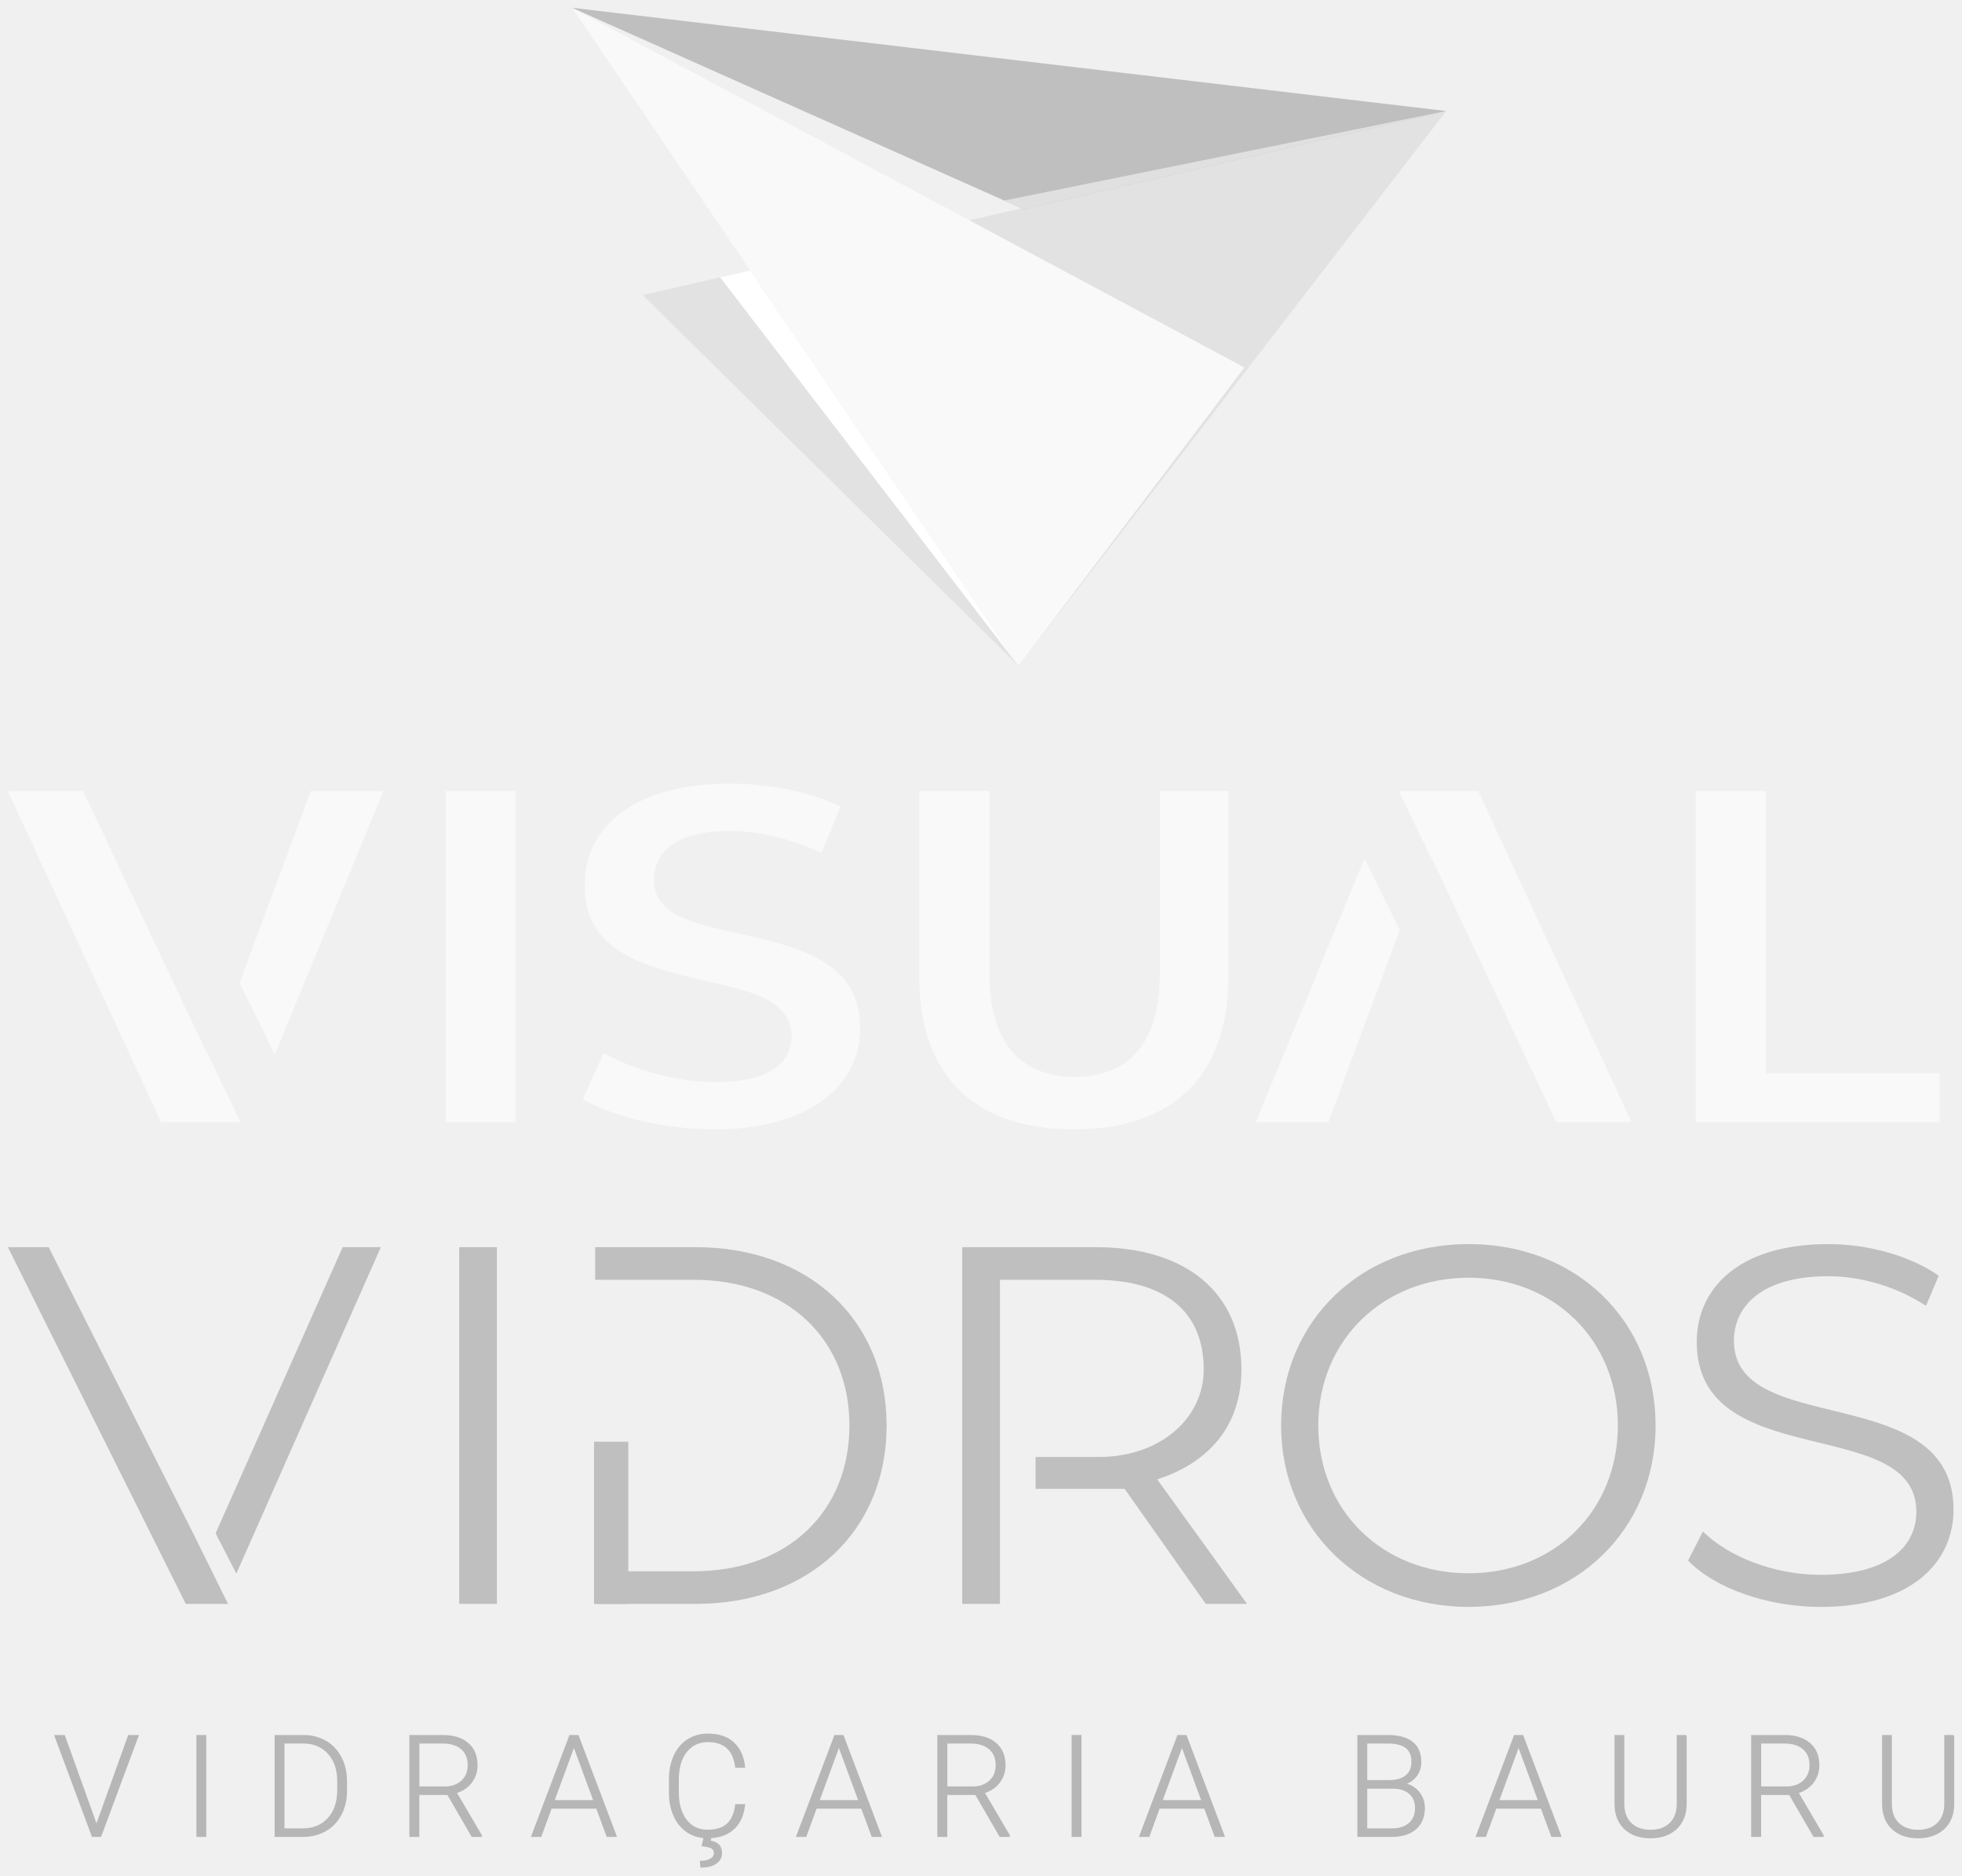
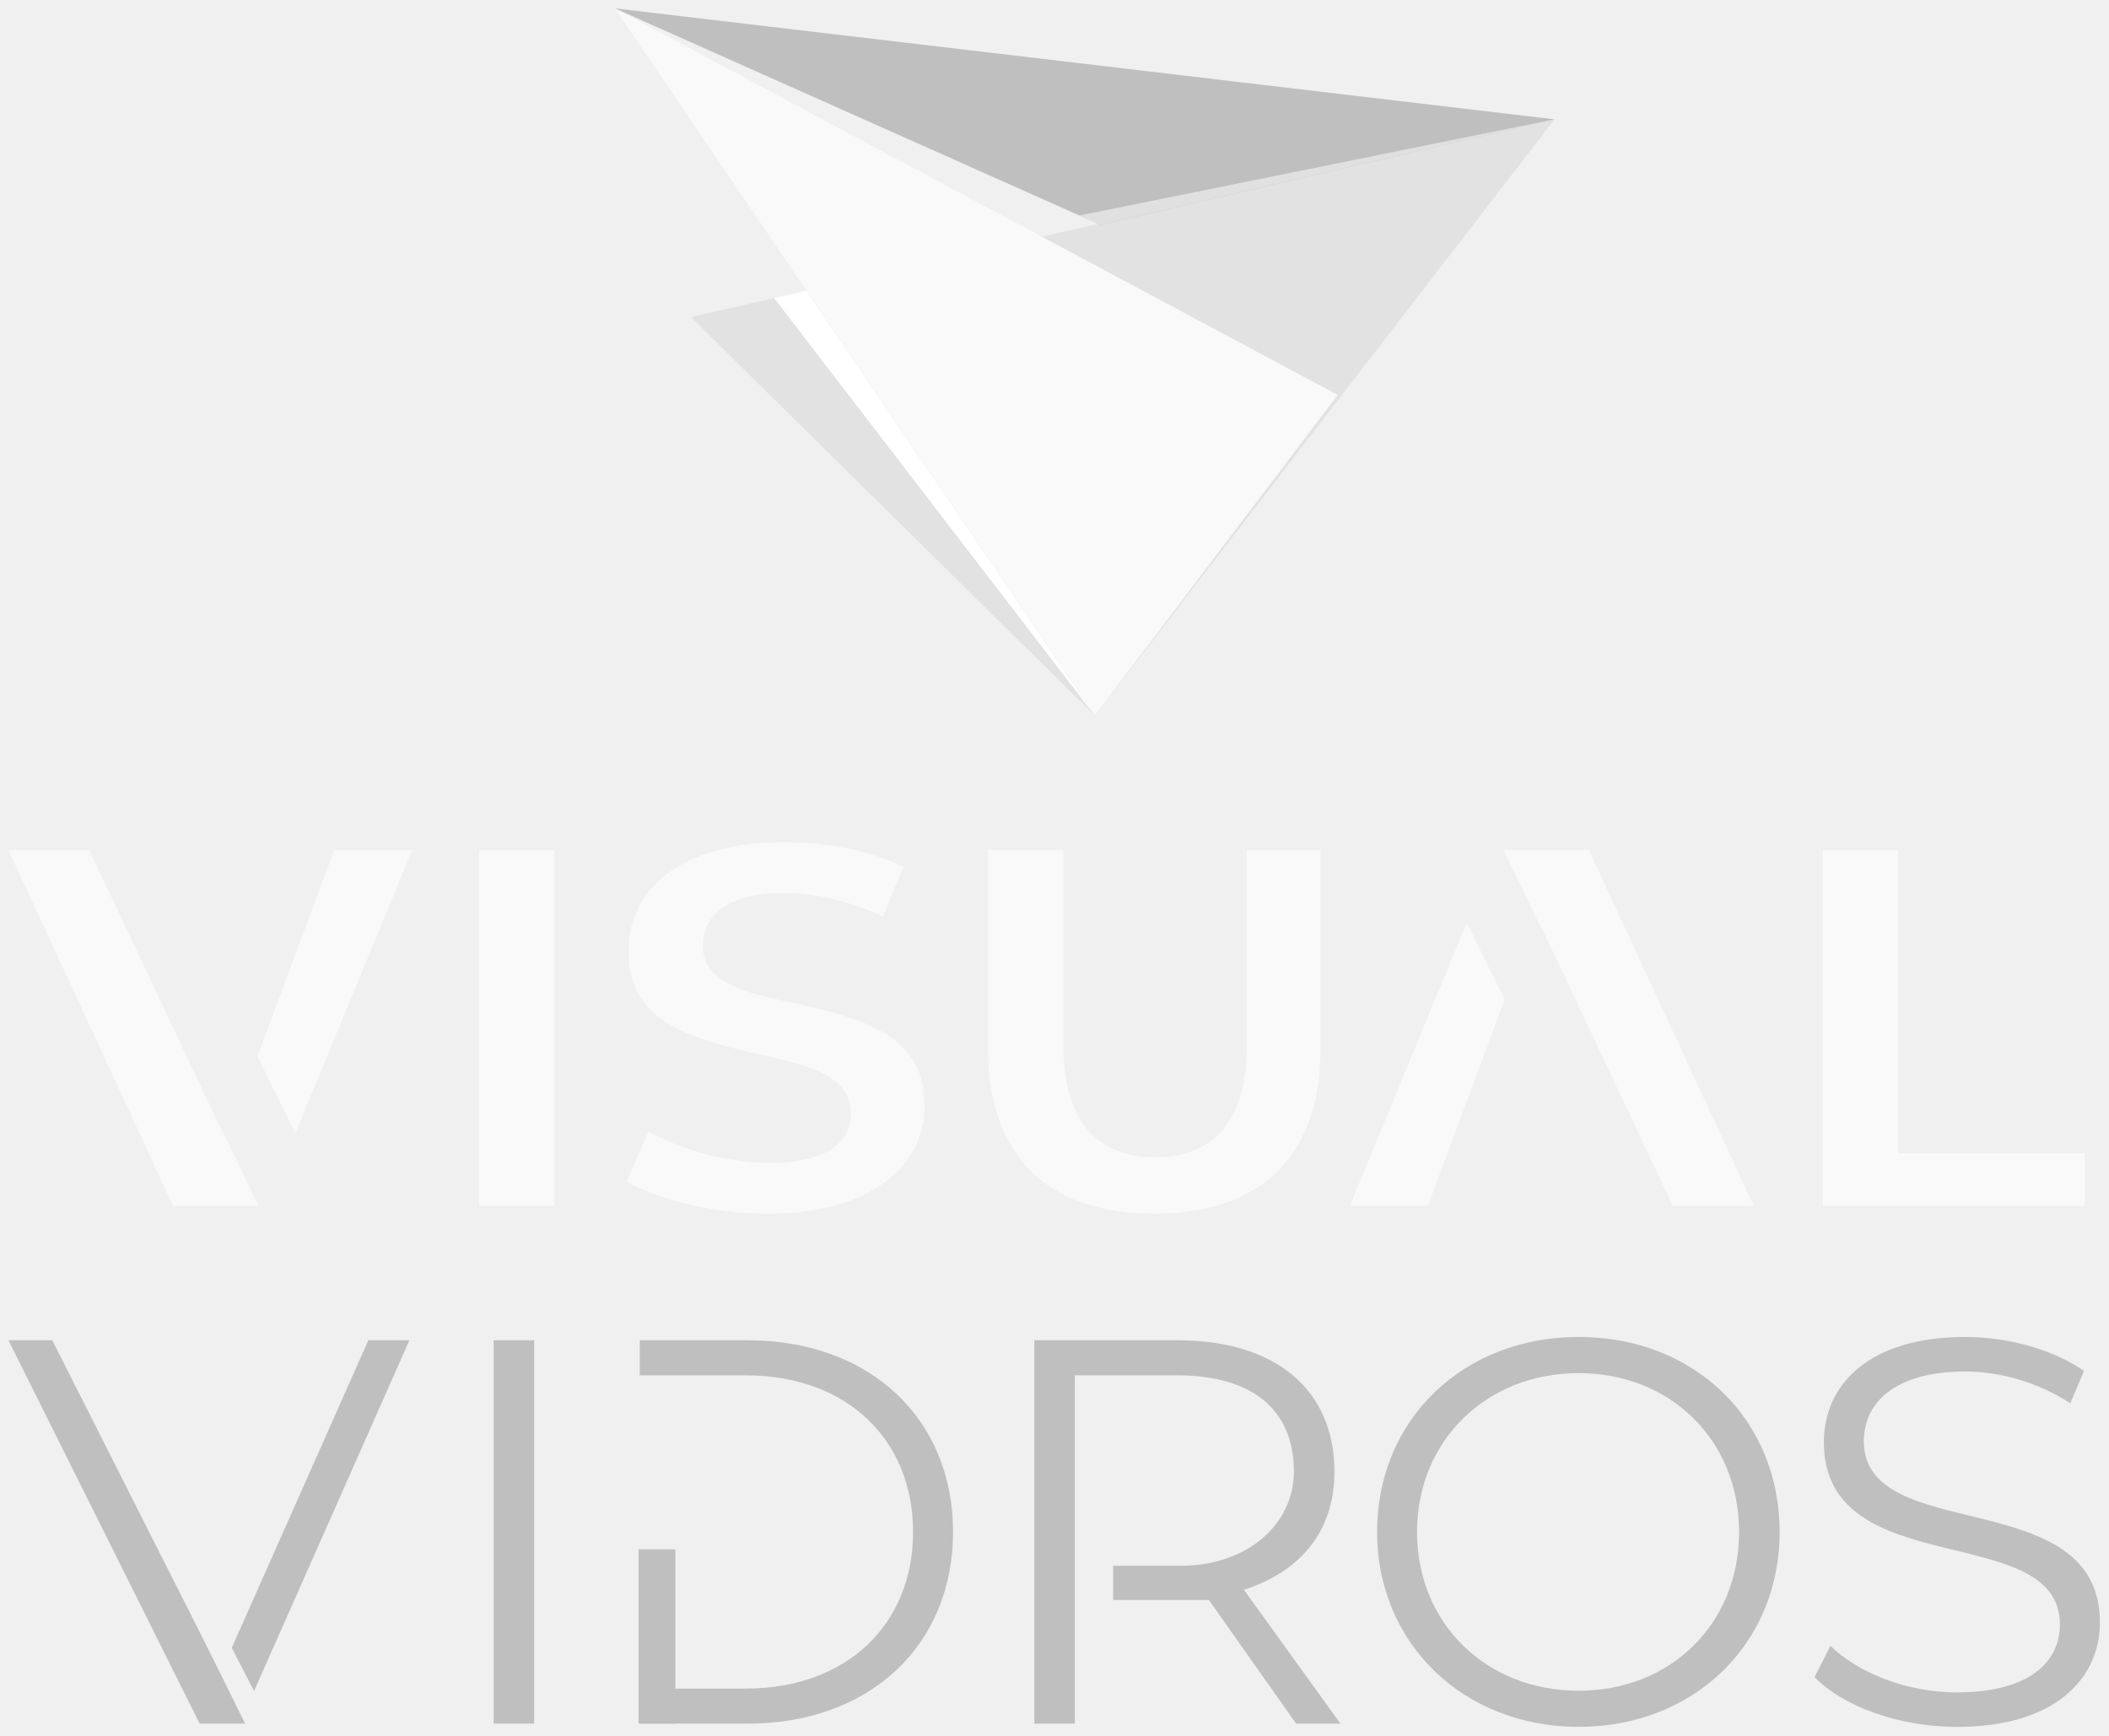
- <svg xmlns="http://www.w3.org/2000/svg" id="Camada_2" data-name="Camada 2" viewBox="-2.85 -2.85 718.42 686.65" fill="#ffffff">
-   <defs>
-     <style>
-       .cls-1 {
-         fill: #e0e0e0;
-       }
- 
-       .cls-2 {
-         fill: #b6b6b6;
-         stroke: #b6b6b6;
-         stroke-miterlimit: 10;
-         stroke-width: .5px;
-       }
- 
-       .cls-3 {
-         fill: #f9f9f9;
-       }
- 
-       .cls-4 {
-         fill: #dfdfdf;
-         opacity: .8;
-       }
- 
-       .cls-5 {
-         fill: #ffffff;
-       }
- 
-       .cls-6 {
-         fill: #bfbfbf;
-       }
-     </style>
-   </defs>
-   <g id="Camada_1-2" data-name="Camada 1">
-     <g>
-       <polygon class="cls-4" points="232.48 105.17 526.71 37.8 370.08 240.93 232.48 105.17" />
-       <polygon class="cls-3" points="206.63 0 370.08 240.93 452.82 131.69 206.63 0" />
-       <g>
-         <path class="cls-2" d="M32.26,664.85l.2.78.23-.78,11.58-32.26h3.41l-13.7,36.81h-2.98l-13.7-36.81h3.39l11.58,32.26Z" />
-         <path class="cls-2" d="M72.42,669.4h-3.11v-36.81h3.11v36.81Z" />
-         <path class="cls-2" d="M97.95,669.4v-36.81h10.29c3.02,0,5.72.69,8.12,2.06,2.39,1.37,4.26,3.34,5.6,5.9,1.34,2.56,2.01,5.48,2.01,8.75v3.39c0,3.29-.67,6.2-2,8.75-1.33,2.55-3.21,4.51-5.63,5.89-2.42,1.38-5.2,2.07-8.33,2.07h-10.06ZM101.06,635.21v31.56h6.98c3.88,0,6.99-1.29,9.33-3.86,2.34-2.57,3.51-6.05,3.51-10.44v-3.24c0-4.23-1.15-7.62-3.46-10.17-2.31-2.55-5.35-3.83-9.13-3.85h-7.23Z" />
-         <path class="cls-2" d="M161.14,654.05h-10.7v15.35h-3.14v-36.81h11.96c3.93,0,7,.95,9.2,2.86,2.21,1.9,3.31,4.56,3.31,7.98,0,2.36-.69,4.44-2.07,6.24-1.38,1.8-3.24,3.05-5.56,3.74l9.2,15.67v.33h-3.31l-8.9-15.35ZM150.45,651.42h9.53c2.61,0,4.71-.74,6.3-2.23,1.58-1.48,2.38-3.41,2.38-5.77,0-2.6-.83-4.62-2.48-6.05-1.65-1.44-3.97-2.15-6.95-2.15h-8.77v16.21Z" />
-         <path class="cls-2" d="M215.67,659.06h-16.71l-3.79,10.34h-3.26l13.93-36.81h2.96l13.93,36.81h-3.24l-3.82-10.34ZM199.91,656.43h14.77l-7.38-20.05-7.38,20.05Z" />
-         <path class="cls-2" d="M269.74,657.92c-.42,3.88-1.81,6.84-4.16,8.9-2.35,2.06-5.48,3.08-9.39,3.08-2.73,0-5.15-.68-7.24-2.05-2.1-1.37-3.72-3.3-4.87-5.8-1.15-2.5-1.73-5.36-1.74-8.59v-4.78c0-3.27.57-6.17,1.72-8.7s2.79-4.48,4.94-5.85c2.15-1.38,4.62-2.06,7.42-2.06,3.94,0,7.06,1.06,9.34,3.19,2.28,2.12,3.61,5.07,3.98,8.82h-3.14c-.78-6.25-4.17-9.38-10.19-9.38-3.34,0-6,1.25-7.98,3.75-1.98,2.5-2.97,5.95-2.97,10.35v4.5c0,4.25.96,7.64,2.9,10.17,1.93,2.53,4.54,3.79,7.83,3.79s5.71-.78,7.36-2.34c1.65-1.56,2.67-3.9,3.06-7.02h3.14ZM257.42,669.63l-.3,1.62c2.78.35,4.17,1.8,4.17,4.32,0,1.55-.67,2.78-2,3.69-1.33.91-3.14,1.37-5.44,1.37l-.18-1.97c1.5,0,2.73-.27,3.68-.82.95-.55,1.43-1.29,1.43-2.21,0-.98-.37-1.65-1.1-2.02-.73-.37-1.85-.62-3.35-.76l.73-3.21h2.35Z" />
-         <path class="cls-2" d="M312.7,659.06h-16.71l-3.79,10.34h-3.26l13.93-36.81h2.96l13.93,36.81h-3.24l-3.82-10.34ZM296.95,656.43h14.77l-7.38-20.05-7.38,20.05Z" />
-         <path class="cls-2" d="M354.46,654.05h-10.7v15.35h-3.14v-36.81h11.96c3.93,0,7,.95,9.2,2.86,2.21,1.9,3.31,4.56,3.31,7.98,0,2.36-.69,4.44-2.07,6.24s-3.24,3.05-5.56,3.74l9.2,15.67v.33h-3.31l-8.9-15.35ZM343.77,651.42h9.53c2.61,0,4.71-.74,6.3-2.23,1.58-1.48,2.38-3.41,2.38-5.77,0-2.6-.83-4.62-2.48-6.05-1.65-1.44-3.97-2.15-6.95-2.15h-8.77v16.21Z" />
-         <path class="cls-2" d="M392.9,669.4h-3.11v-36.81h3.11v36.81Z" />
-         <path class="cls-2" d="M438.3,659.06h-16.71l-3.79,10.34h-3.26l13.93-36.81h2.96l13.93,36.81h-3.24l-3.82-10.34ZM422.55,656.43h14.77l-7.38-20.05-7.38,20.05Z" />
-         <path class="cls-2" d="M494.43,669.4v-36.81h10.87c3.94,0,6.94.81,8.98,2.44,2.04,1.63,3.06,4.03,3.06,7.2,0,1.91-.52,3.56-1.56,4.97-1.04,1.41-2.46,2.42-4.26,3.02,2.14.47,3.86,1.52,5.17,3.16s1.96,3.52,1.96,5.66c0,3.25-1.05,5.79-3.15,7.62-2.1,1.83-5.02,2.74-8.76,2.74h-12.31ZM497.54,649.1h8.5c2.6-.05,4.61-.66,6.03-1.84,1.42-1.17,2.14-2.88,2.14-5.13,0-2.37-.74-4.11-2.21-5.23-1.48-1.12-3.7-1.68-6.69-1.68h-7.76v13.88ZM497.54,651.73v15.04h9.33c2.66,0,4.77-.68,6.33-2.03,1.56-1.36,2.34-3.24,2.34-5.64,0-2.27-.75-4.07-2.24-5.39-1.49-1.32-3.55-1.98-6.18-1.98h-9.58Z" />
-         <path class="cls-2" d="M561.57,659.06h-16.71l-3.79,10.34h-3.26l13.93-36.81h2.96l13.93,36.81h-3.24l-3.82-10.34ZM545.82,656.43h14.77l-7.38-20.05-7.38,20.05Z" />
-         <path class="cls-2" d="M614.5,632.59v25.13c-.02,2.48-.57,4.64-1.64,6.47-1.08,1.84-2.6,3.25-4.56,4.24-1.96.99-4.22,1.48-6.76,1.48-3.88,0-6.98-1.06-9.32-3.17-2.33-2.12-3.54-5.05-3.63-8.79v-25.36h3.08v24.91c0,3.1.88,5.51,2.65,7.22,1.77,1.71,4.17,2.57,7.21,2.57s5.43-.86,7.19-2.58c1.76-1.72,2.64-4.11,2.64-7.18v-24.93h3.14Z" />
-         <path class="cls-2" d="M652.46,654.05h-10.7v15.35h-3.14v-36.81h11.96c3.93,0,7,.95,9.2,2.86,2.21,1.9,3.31,4.56,3.31,7.98,0,2.36-.69,4.44-2.07,6.24-1.38,1.8-3.24,3.05-5.56,3.74l9.2,15.67v.33h-3.31l-8.9-15.35ZM641.77,651.42h9.53c2.61,0,4.71-.74,6.3-2.23,1.58-1.48,2.38-3.41,2.38-5.77,0-2.6-.83-4.62-2.48-6.05-1.65-1.44-3.97-2.15-6.95-2.15h-8.77v16.21Z" />
-         <path class="cls-2" d="M712.47,632.59v25.13c-.02,2.48-.57,4.64-1.64,6.47-1.08,1.84-2.6,3.25-4.56,4.24-1.96.99-4.22,1.48-6.76,1.48-3.88,0-6.98-1.06-9.32-3.17-2.33-2.12-3.54-5.05-3.63-8.79v-25.36h3.08v24.91c0,3.1.88,5.51,2.65,7.22,1.77,1.71,4.17,2.57,7.21,2.57s5.43-.86,7.19-2.58c1.76-1.72,2.64-4.11,2.64-7.18v-24.93h3.14Z" />
+ <svg xmlns="http://www.w3.org/2000/svg" role="img" aria-label="Visual Vidros, vidraçaria em Bauru" viewBox="-2.85 -2.85 718.42 591.32" fill="#ffffff">
+   <g data-layer="symbol">
+     <g data-piece="azul">
+       <g opacity=".8">
+         <polygon data-part="symbol-3" fill="#dfdfdf" points="232.48 105.17 526.71 37.8 370.08 240.93 232.48 105.17" />
      </g>
-       <path class="cls-6" d="M165.31,453.74h13.8v130.59h-13.8v-130.59Z" />
-       <path class="cls-6" d="M466.25,519.03c0-38.06,29.1-66.42,68.65-66.42s68.47,28.17,68.47,66.42-29.29,66.41-68.47,66.41-68.65-28.36-68.65-66.41ZM589.56,519.03c0-31.16-23.32-54.1-54.66-54.1s-55.04,22.95-55.04,54.1,23.51,54.1,55.04,54.1,54.66-22.95,54.66-54.1Z" />
-       <path class="cls-6" d="M615.28,568.47l5.41-10.63c9.33,9.14,25.93,15.86,43.09,15.86,24.44,0,35.07-10.26,35.07-23.13,0-35.82-80.41-13.81-80.41-62.13,0-19.22,14.92-35.82,48.13-35.82,14.74,0,30.04,4.29,40.48,11.57l-4.66,11.01c-11.19-7.28-24.25-10.82-35.82-10.82-23.88,0-34.51,10.63-34.51,23.69,0,35.82,80.41,14.18,80.41,61.75,0,19.22-15.3,35.63-48.69,35.63-19.59,0-38.8-6.9-48.51-16.98Z" />
-       <rect class="cls-3" x="160.33" y="286.72" width="25.7" height="121.24" />
-       <path class="cls-3" d="M312.12,373.6c0-23.2-19.56-29.28-45.14-34.83-15.65-3.4-30.42-6.6-30.42-19.41,0-5.41,2.68-17.99,27.5-17.99,10.94,0,22.31,2.7,33.85,8.04l7.04-16.98c-11.33-5.36-25.85-8.38-40.7-8.38-32.7,0-53.01,14.26-53.01,37.21s18.62,29.28,44.92,35.16c15.85,3.54,30.83,6.88,30.83,20.04,0,6.29-3.6,16.84-27.69,16.84-13.66,0-28.87-3.95-41.23-10.54l-7.51,16.87c12.17,6.76,30.56,10.99,48.55,10.99,32.2,0,53.01-14.53,53.01-37.02Z" />
-       <path class="cls-3" d="M390.35,410.62c36.52,0,56.62-19.91,56.62-56.05v-67.85h-25.12v66.71c0,31.38-16.92,37.97-31.12,37.97s-31.31-6.59-31.31-37.97v-66.71h-25.7v67.85c0,36.15,20.11,56.05,56.62,56.05Z" />
-       <polygon class="cls-3" points="618.1 286.72 618.1 407.96 707.37 407.96 707.37 390.07 643.8 390.07 643.8 286.72 618.1 286.72" />
-       <path class="cls-6" d="M420.9,538.75c19.03-6.16,30.82-19.72,30.82-40.24,0-27.98-20.15-44.77-53.36-44.77h-48.88v130.59h13.81v-118.65h34.7c26.12,0,39.92,11.94,39.92,32.83,0,17.48-15.2,31.47-37.19,32.04l37.93,53.78h15.11l-32.87-45.58Z" />
-       <polygon class="cls-3" points="110.99 286.72 84.84 357 97.77 383.2 137.57 286.72 110.99 286.72" />
-       <polygon class="cls-3" points="85.22 407.96 72.85 382.28 72.76 382.51 27.55 286.72 0 286.72 56.14 407.96 85.22 407.96" />
-       <polygon class="cls-3" points="496.78 311.47 456.98 407.96 483.56 407.96 509.7 337.66 496.78 311.47" />
-       <polygon class="cls-3" points="594.55 407.96 538.41 286.72 509.33 286.72 521.7 312.39 521.8 312.15 567 407.96 594.55 407.96" />
-       <path class="cls-6" d="M251.84,453.74h-36.76v11.94h36.01c34.7,0,57.09,22.02,57.09,53.36s-22.39,53.36-57.09,53.36h-36.01v11.94h36.76c41.79,0,69.96-26.86,69.96-65.3s-28.17-65.3-69.96-65.3Z" />
-       <polygon class="cls-6" points="401.57 530.55 376.34 530.55 376.34 542.21 410.09 542.21 401.57 530.55" />
-       <g>
-         <polygon class="cls-6" points="83.69 573.24 136.61 453.74 122.62 453.74 76.1 558.5 83.69 573.24" />
-         <polygon class="cls-6" points="67.45 557.66 67.45 557.66 14.96 453.74 .03 453.74 65.16 584.33 80.65 584.33 67.45 557.66" />
-       </g>
-       <rect class="cls-6" x="214.68" y="524.96" width="12.52" height="59.37" />
-       <polygon class="cls-6" points="206.63 0 372.05 73.78 526.71 37.8 206.63 0" />
-       <polygon class="cls-1" points="526.71 37.8 364.85 70.57 372.05 73.78 526.71 37.8" />
-       <polygon class="cls-5" points="271.86 96.16 260.84 98.68 370.08 240.93 271.86 96.16" />
+       <polygon data-part="symbol-5" fill="#ffffff" points="271.86 96.16 260.84 98.68 370.08 240.93 271.86 96.16" />
+     </g>
+     <g data-piece="marinho">
+       <polygon data-part="symbol-main" fill="#f9f9f9" points="206.63 0 370.08 240.93 452.82 131.69 206.63 0" />
+     </g>
+     <g data-piece="laranja">
+       <polygon data-part="symbol-accent" fill="#bfbfbf" points="206.63 0 372.05 73.78 526.71 37.8 206.63 0" />
+       <polygon data-part="symbol-4" fill="#e0e0e0" points="526.71 37.8 364.85 70.57 372.05 73.78 526.71 37.8" />
    </g>
  </g>
+   <g data-layer="wordmark">
+     <path data-part="wordmark" fill="#f9f9f9" d="M85.22,407.96L72.85,382.28L72.76,382.51L27.55,286.72L0,286.72L56.14,407.96L85.22,407.96Z" />
+     <path data-part="wordmark" fill="#f9f9f9" d="M110.99,286.72L84.84,357L97.77,383.2L137.57,286.72L110.99,286.72Z" />
+     <path data-part="wordmark" fill="#f9f9f9" d="M160.33,286.72h25.7v121.24h-25.7Z" />
+     <path data-part="wordmark" fill="#f9f9f9" d="M312.12,373.6c0-23.2-19.56-29.28-45.14-34.83-15.65-3.4-30.42-6.6-30.42-19.41,0-5.41,2.68-17.99,27.5-17.99,10.94,0,22.31,2.7,33.85,8.04l7.04-16.98c-11.33-5.36-25.85-8.38-40.7-8.38-32.7,0-53.01,14.26-53.01,37.21s18.62,29.28,44.92,35.16c15.85,3.54,30.83,6.88,30.83,20.04,0,6.29-3.6,16.84-27.69,16.84-13.66,0-28.87-3.95-41.23-10.54l-7.51,16.87c12.17,6.76,30.56,10.99,48.55,10.99,32.2,0,53.01-14.53,53.01-37.02Z" />
+     <path data-part="wordmark" fill="#f9f9f9" d="M390.35,410.62c36.52,0,56.62-19.91,56.62-56.05v-67.85h-25.12v66.71c0,31.38-16.92,37.97-31.12,37.97s-31.31-6.59-31.31-37.97v-66.71h-25.7v67.85c0,36.15,20.11,56.05,56.62,56.05Z" />
+     <path data-part="wordmark" fill="#f9f9f9" d="M496.78,311.47L456.98,407.96L483.56,407.96L509.7,337.66L496.78,311.47Z" />
+     <path data-part="wordmark" fill="#f9f9f9" d="M594.55,407.96L538.41,286.72L509.33,286.72L521.7,312.39L521.8,312.15L567,407.96L594.55,407.96Z" />
+     <path data-part="wordmark" fill="#f9f9f9" d="M618.1,286.72L618.1,407.96L707.37,407.96L707.37,390.07L643.8,390.07L643.8,286.72L618.1,286.72Z" />
+     <path data-part="wordmark-accent" fill="#bfbfbf" d="M67.45,557.66L67.45,557.66L14.96,453.74L0.03,453.74L65.16,584.33L80.65,584.33L67.45,557.66Z" />
+     <path data-part="wordmark-accent" fill="#bfbfbf" d="M83.69,573.24L136.61,453.74L122.62,453.74L76.1,558.5L83.69,573.24Z" />
+     <path data-part="wordmark-accent" fill="#bfbfbf" d="M165.31,453.74h13.8v130.59h-13.8v-130.59Z" />
+     <path data-part="wordmark-accent" fill="#bfbfbf" d="M214.68,524.96h12.52v59.37h-12.52Z" />
+     <path data-part="wordmark-accent" fill="#bfbfbf" d="M251.84,453.74h-36.76v11.94h36.01c34.7,0,57.09,22.02,57.09,53.36s-22.39,53.36-57.09,53.36h-36.01v11.94h36.76c41.79,0,69.96-26.86,69.96-65.3s-28.17-65.3-69.96-65.3Z" />
+     <path data-part="wordmark-accent" fill="#bfbfbf" d="M401.57,530.55L376.34,530.55L376.34,542.21L410.09,542.21L401.57,530.55Z" />
+     <path data-part="wordmark-accent" fill="#bfbfbf" d="M420.9,538.75c19.03-6.16,30.82-19.72,30.82-40.24,0-27.98-20.15-44.77-53.36-44.77h-48.88v130.59h13.81v-118.65h34.7c26.12,0,39.92,11.94,39.92,32.83,0,17.48-15.2,31.47-37.19,32.04l37.93,53.78h15.11l-32.87-45.58Z" />
+     <path data-part="wordmark-accent" fill="#bfbfbf" d="M466.25,519.03c0-38.06,29.1-66.42,68.65-66.42s68.47,28.17,68.47,66.42-29.29,66.41-68.47,66.41-68.65-28.36-68.65-66.41ZM589.56,519.03c0-31.16-23.32-54.1-54.66-54.1s-55.04,22.95-55.04,54.1,23.51,54.1,55.04,54.1,54.66-22.95,54.66-54.1Z" />
+     <path data-part="wordmark-accent" fill="#bfbfbf" d="M615.28,568.47l5.41-10.63c9.33,9.14,25.93,15.86,43.09,15.86,24.44,0,35.07-10.26,35.07-23.13,0-35.82-80.41-13.81-80.41-62.13,0-19.22,14.92-35.82,48.13-35.82,14.74,0,30.04,4.29,40.48,11.57l-4.66,11.01c-11.19-7.28-24.25-10.82-35.82-10.82-23.88,0-34.51,10.63-34.51,23.69,0,35.82,80.41,14.18,80.41,61.75,0,19.22-15.3,35.63-48.69,35.63-19.59,0-38.8-6.9-48.51-16.98Z" />
+   </g>
</svg>
